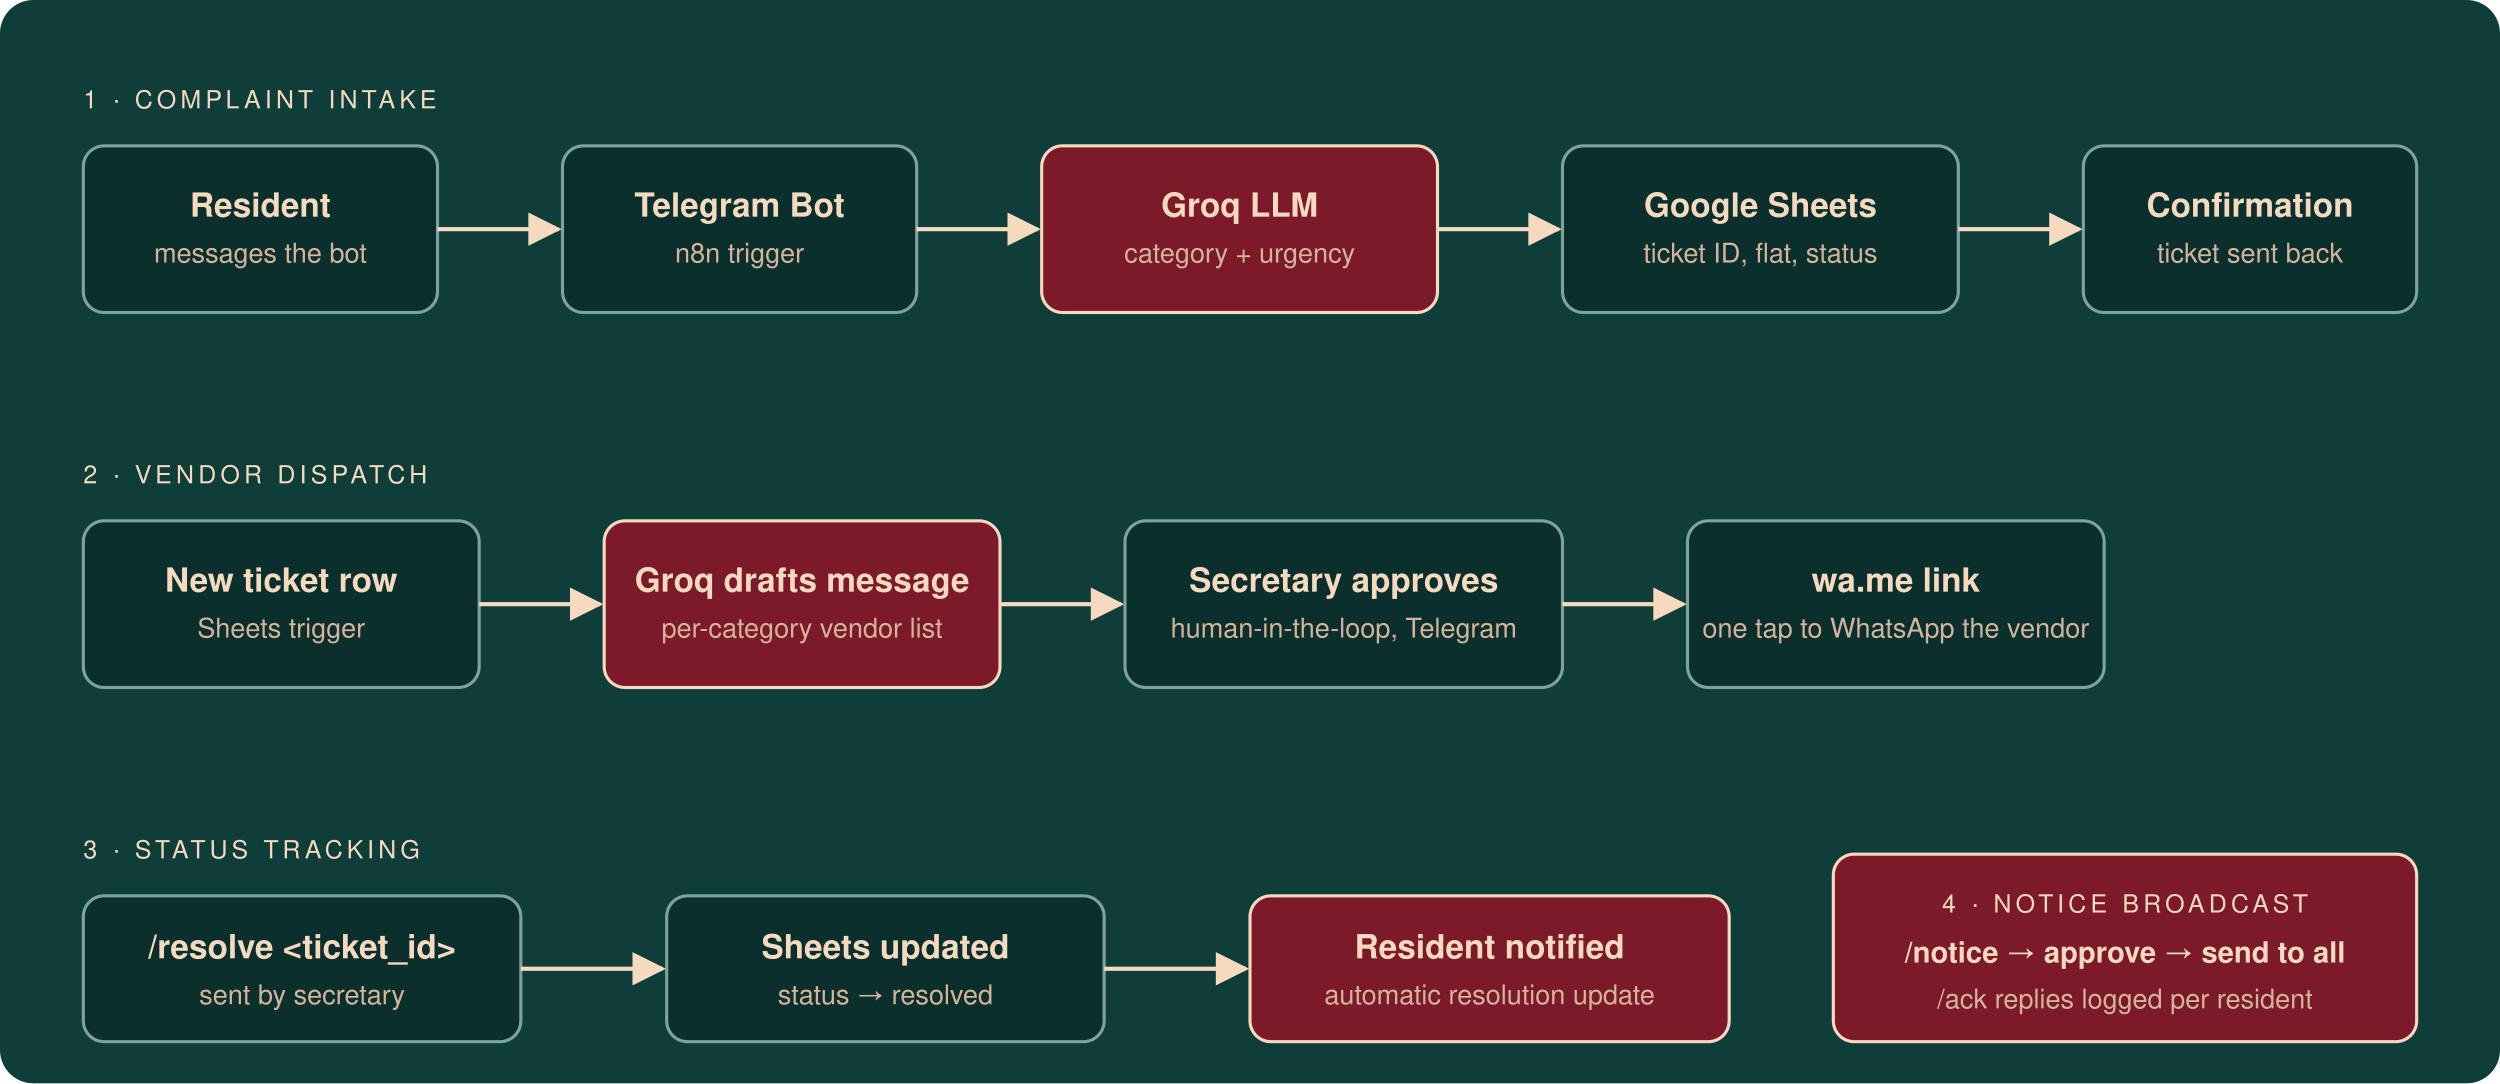
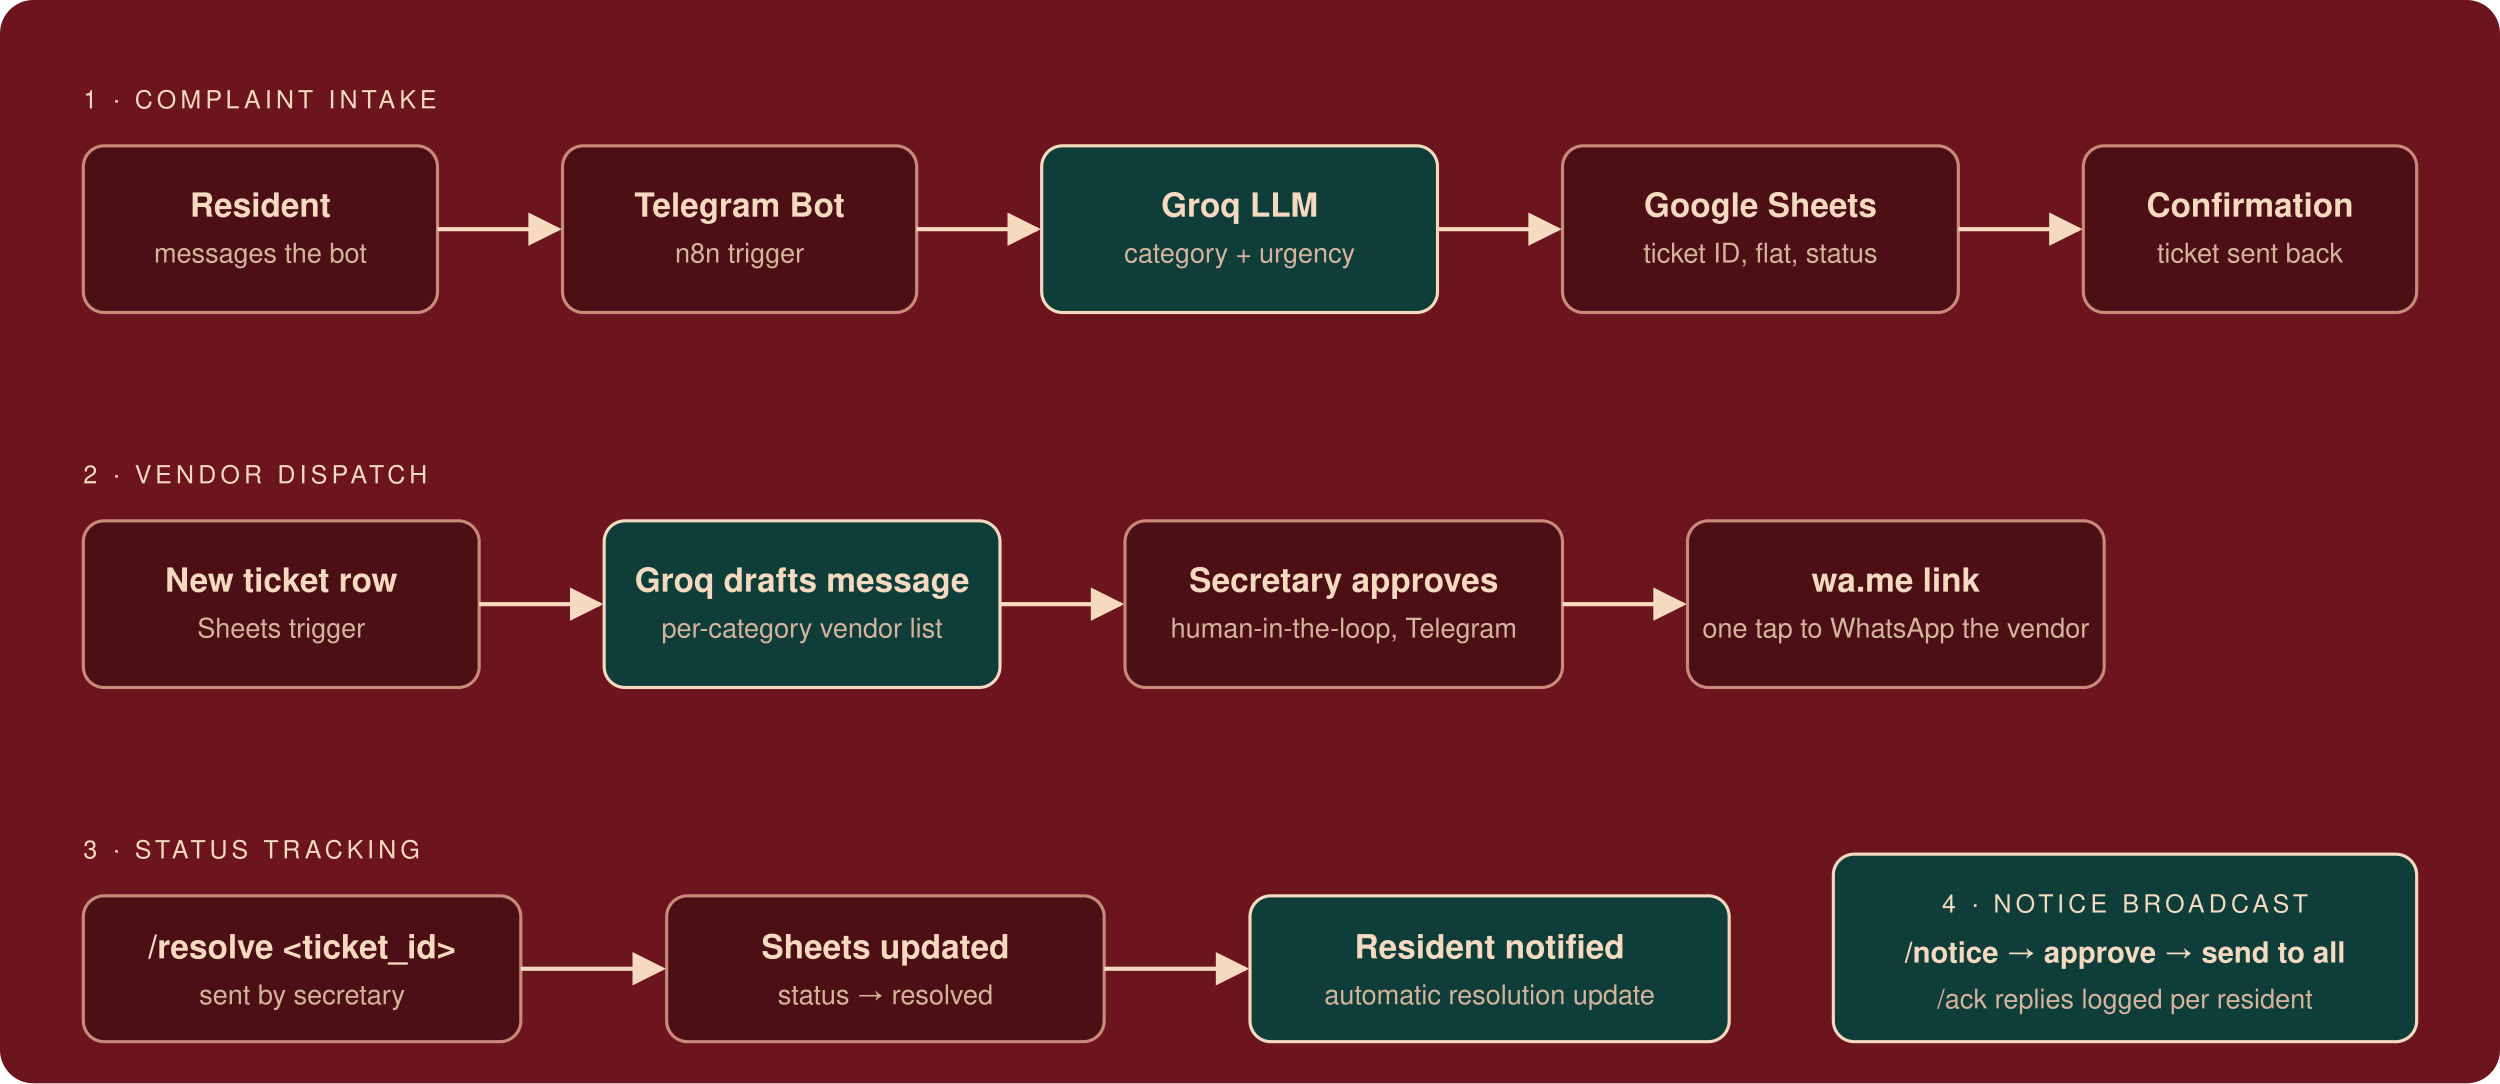
<svg xmlns="http://www.w3.org/2000/svg" viewBox="0 0 1200 520" width="1200" height="520" role="img" aria-label="System architecture">
  <defs>
    <marker id="a" viewBox="0 0 10 10" refX="9" refY="5" markerWidth="8" markerHeight="8" orient="auto">
      <path d="M0 0L10 5L0 10z" fill="#F5DABF" />
    </marker>
    <style>
      .t{font-family:Segoe UI,Helvetica,Arial,sans-serif;fill:#F5DABF}
      .s{font-family:Segoe UI,Helvetica,Arial,sans-serif;fill:#d4b49b;font-size:13px}
-       .box{fill:#0b2f2d;stroke:#7fa39a;stroke-width:1.5}
-       .hot{fill:#7d1a29;stroke:#F5DABF;stroke-width:1.5}
+       .box{fill:#4d0f16;stroke:#c98a7a;stroke-width:1.5}
+       .hot{fill:#0F3D3A;stroke:#F5DABF;stroke-width:1.5}
      .ln{stroke:#F5DABF;stroke-width:2;fill:none;marker-end:url(#a)}
      .tag{font-family:Segoe UI,Helvetica,Arial,sans-serif;font-size:12px;fill:#F5DABF;letter-spacing:2px}
    </style>
  </defs>
-   <rect width="1200" height="520" rx="16" fill="#0F3D3A" />
+   <rect width="1200" height="520" rx="16" fill="#6C151E" />
  <text x="40" y="52" class="tag">1 · COMPLAINT INTAKE</text>
  <text x="40" y="232" class="tag">2 · VENDOR DISPATCH</text>
  <text x="40" y="412" class="tag">3 · STATUS TRACKING</text>
  <rect x="40" y="70" width="170" height="80" rx="10" class="box" />
  <text x="125" y="104" text-anchor="middle" class="t" font-size="16" font-weight="600">Resident</text>
  <text x="125" y="126" text-anchor="middle" class="s">messages the bot</text>
  <rect x="270" y="70" width="170" height="80" rx="10" class="box" />
  <text x="355" y="104" text-anchor="middle" class="t" font-size="16" font-weight="600">Telegram Bot</text>
  <text x="355" y="126" text-anchor="middle" class="s">n8n trigger</text>
  <rect x="500" y="70" width="190" height="80" rx="10" class="hot" />
  <text x="595" y="104" text-anchor="middle" class="t" font-size="16" font-weight="600">Groq LLM</text>
  <text x="595" y="126" text-anchor="middle" class="s">category + urgency</text>
  <rect x="750" y="70" width="190" height="80" rx="10" class="box" />
  <text x="845" y="104" text-anchor="middle" class="t" font-size="16" font-weight="600">Google Sheets</text>
  <text x="845" y="126" text-anchor="middle" class="s">ticket ID, flat, status</text>
  <rect x="1000" y="70" width="160" height="80" rx="10" class="box" />
  <text x="1080" y="104" text-anchor="middle" class="t" font-size="16" font-weight="600">Confirmation</text>
  <text x="1080" y="126" text-anchor="middle" class="s">ticket sent back</text>
  <path d="M210 110H268" class="ln" />
  <path d="M440 110H498" class="ln" />
  <path d="M690 110H748" class="ln" />
  <path d="M940 110H998" class="ln" />
  <rect x="40" y="250" width="190" height="80" rx="10" class="box" />
  <text x="135" y="284" text-anchor="middle" class="t" font-size="16" font-weight="600">New ticket row</text>
  <text x="135" y="306" text-anchor="middle" class="s">Sheets trigger</text>
  <rect x="290" y="250" width="190" height="80" rx="10" class="hot" />
  <text x="385" y="284" text-anchor="middle" class="t" font-size="16" font-weight="600">Groq drafts message</text>
  <text x="385" y="306" text-anchor="middle" class="s">per-category vendor list</text>
  <rect x="540" y="250" width="210" height="80" rx="10" class="box" />
  <text x="645" y="284" text-anchor="middle" class="t" font-size="16" font-weight="600">Secretary approves</text>
  <text x="645" y="306" text-anchor="middle" class="s">human-in-the-loop, Telegram</text>
  <rect x="810" y="250" width="200" height="80" rx="10" class="box" />
  <text x="910" y="284" text-anchor="middle" class="t" font-size="16" font-weight="600">wa.me link</text>
  <text x="910" y="306" text-anchor="middle" class="s">one tap to WhatsApp the vendor</text>
  <path d="M230 290H288" class="ln" />
  <path d="M480 290H538" class="ln" />
  <path d="M750 290H808" class="ln" />
  <rect x="40" y="430" width="210" height="70" rx="10" class="box" />
  <text x="145" y="460" text-anchor="middle" class="t" font-size="16" font-weight="600">/resolve &lt;ticket_id&gt;</text>
  <text x="145" y="482" text-anchor="middle" class="s">sent by secretary</text>
  <rect x="320" y="430" width="210" height="70" rx="10" class="box" />
  <text x="425" y="460" text-anchor="middle" class="t" font-size="16" font-weight="600">Sheets updated</text>
  <text x="425" y="482" text-anchor="middle" class="s">status → resolved</text>
  <rect x="600" y="430" width="230" height="70" rx="10" class="hot" />
  <text x="715" y="460" text-anchor="middle" class="t" font-size="16" font-weight="600">Resident notified</text>
  <text x="715" y="482" text-anchor="middle" class="s">automatic resolution update</text>
  <path d="M250 465H318" class="ln" />
  <path d="M530 465H598" class="ln" />
  <rect x="880" y="410" width="280" height="90" rx="10" class="hot" />
  <text x="1020" y="438" text-anchor="middle" class="tag">4 · NOTICE BROADCAST</text>
  <text x="1020" y="462" text-anchor="middle" class="t" font-size="14" font-weight="600">/notice → approve → send to all</text>
  <text x="1020" y="484" text-anchor="middle" class="s">/ack replies logged per resident</text>
</svg>
